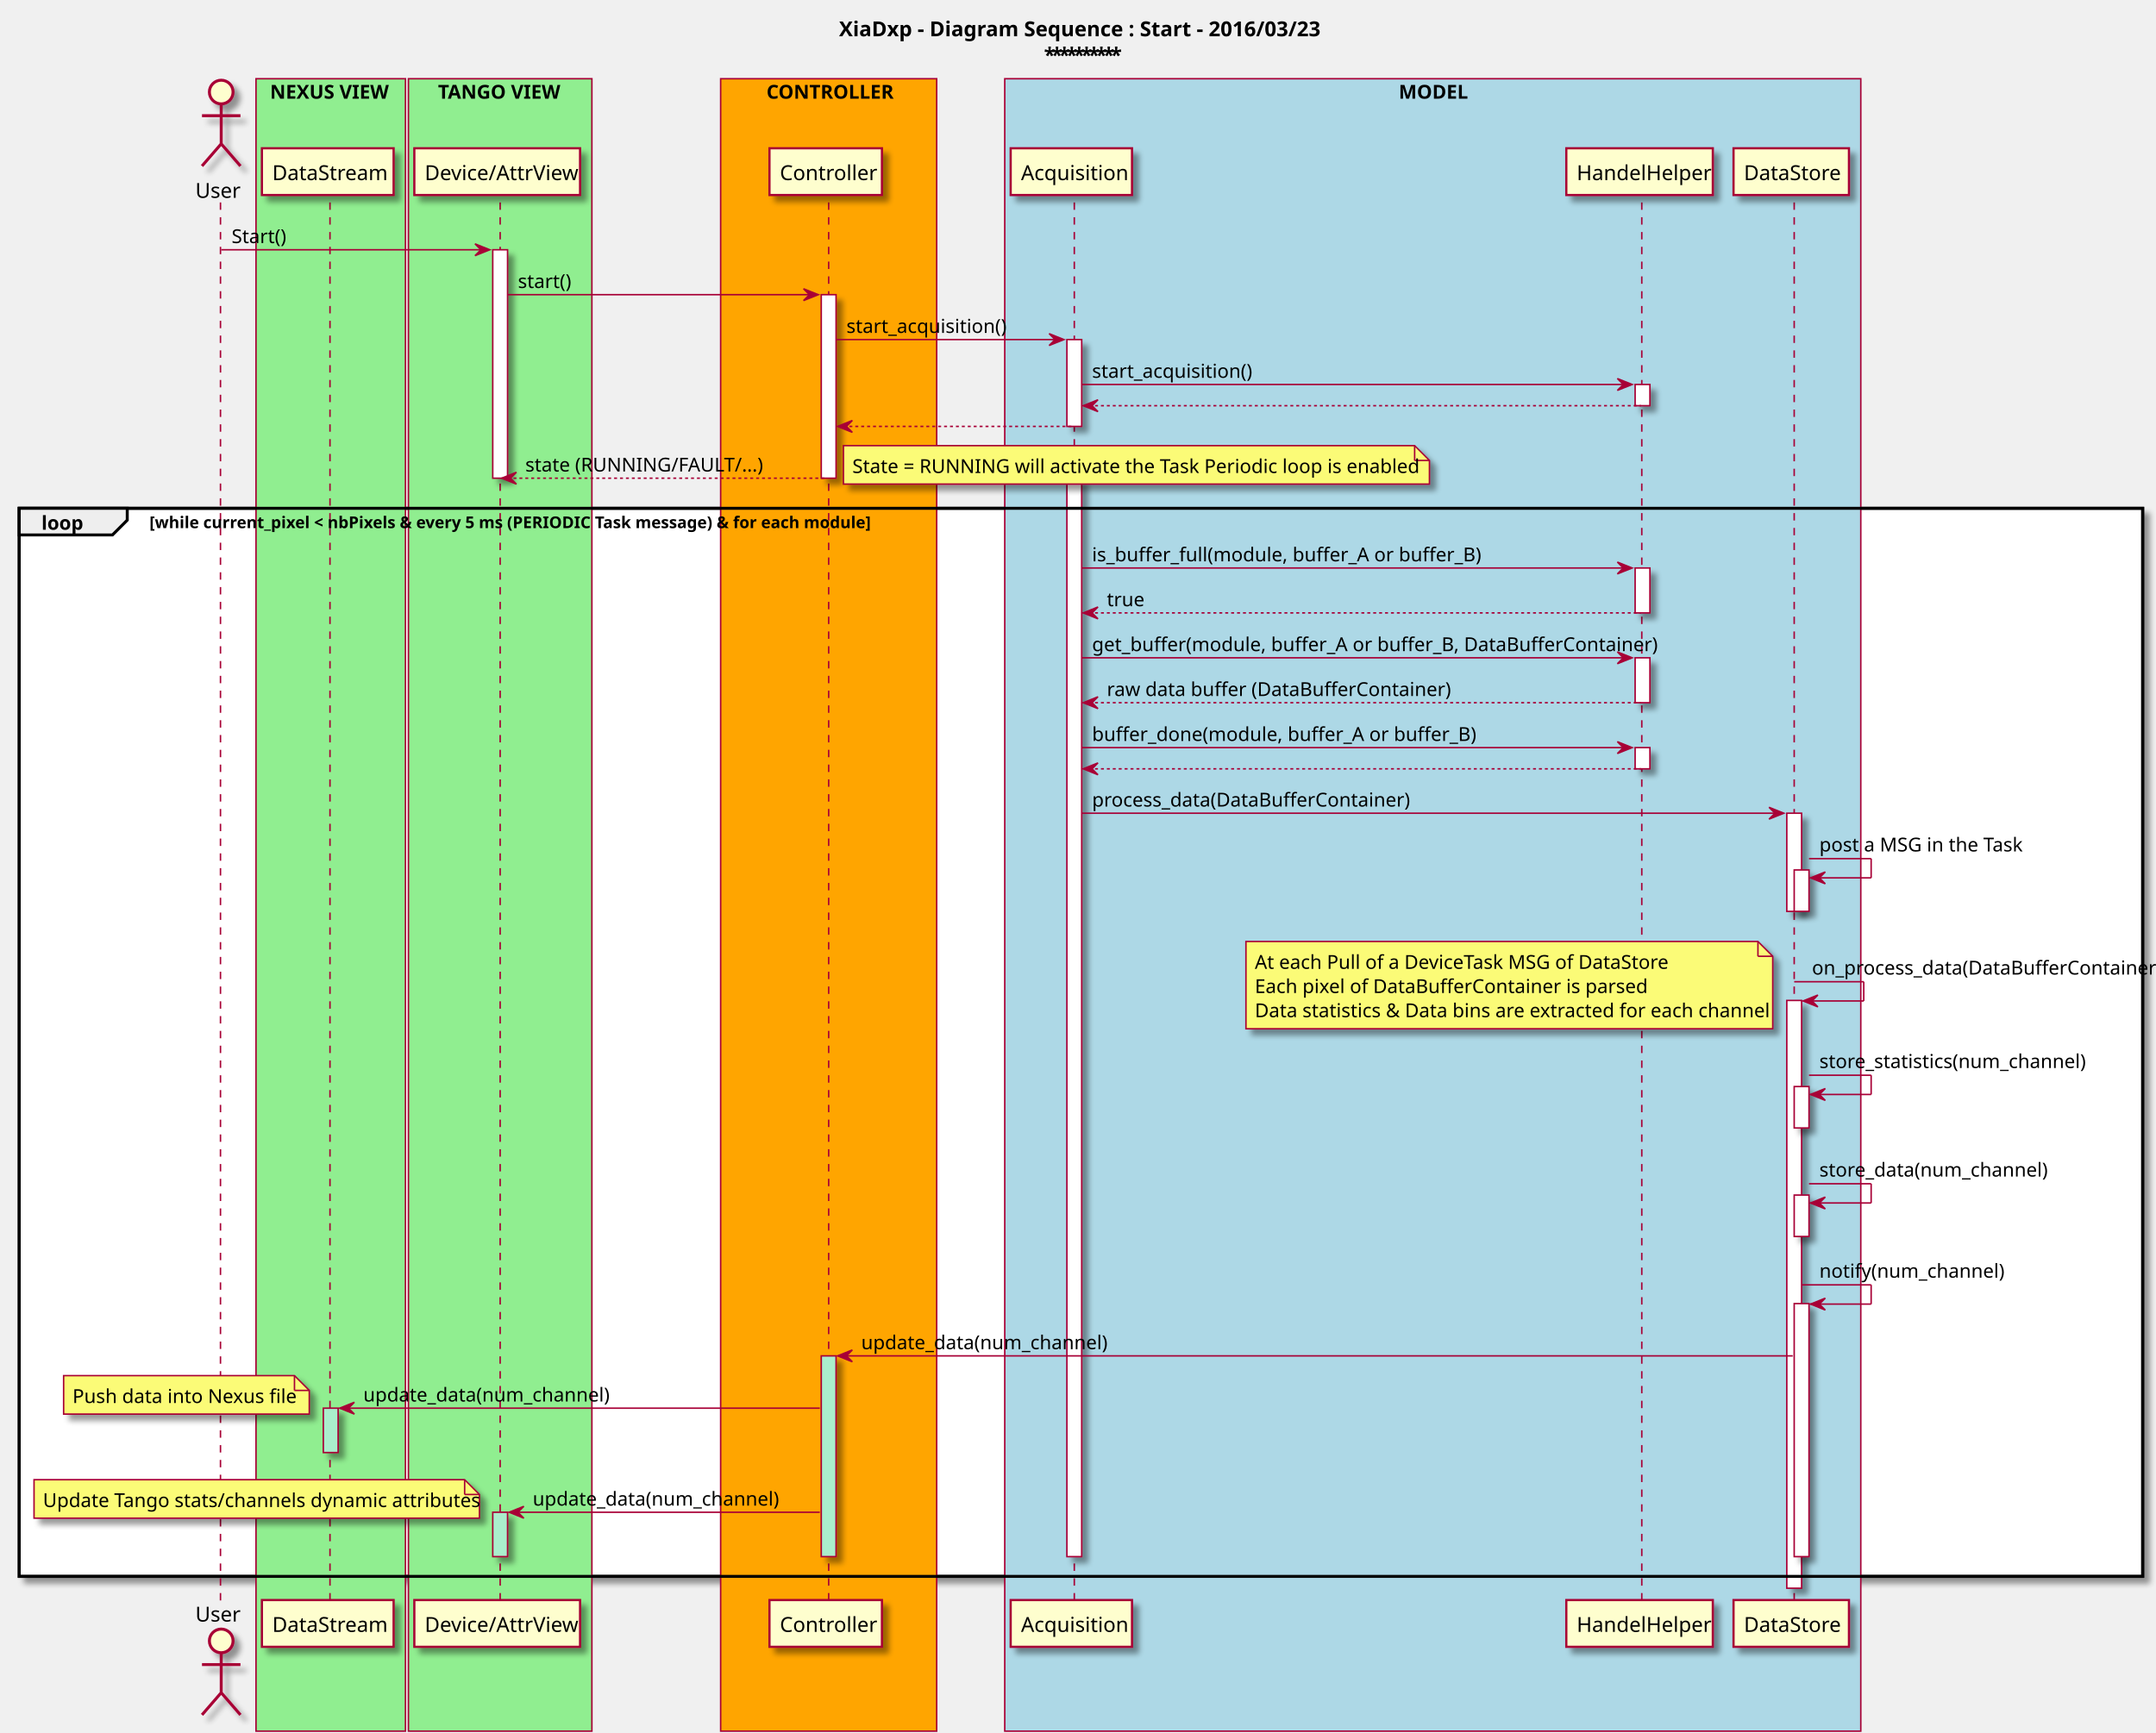
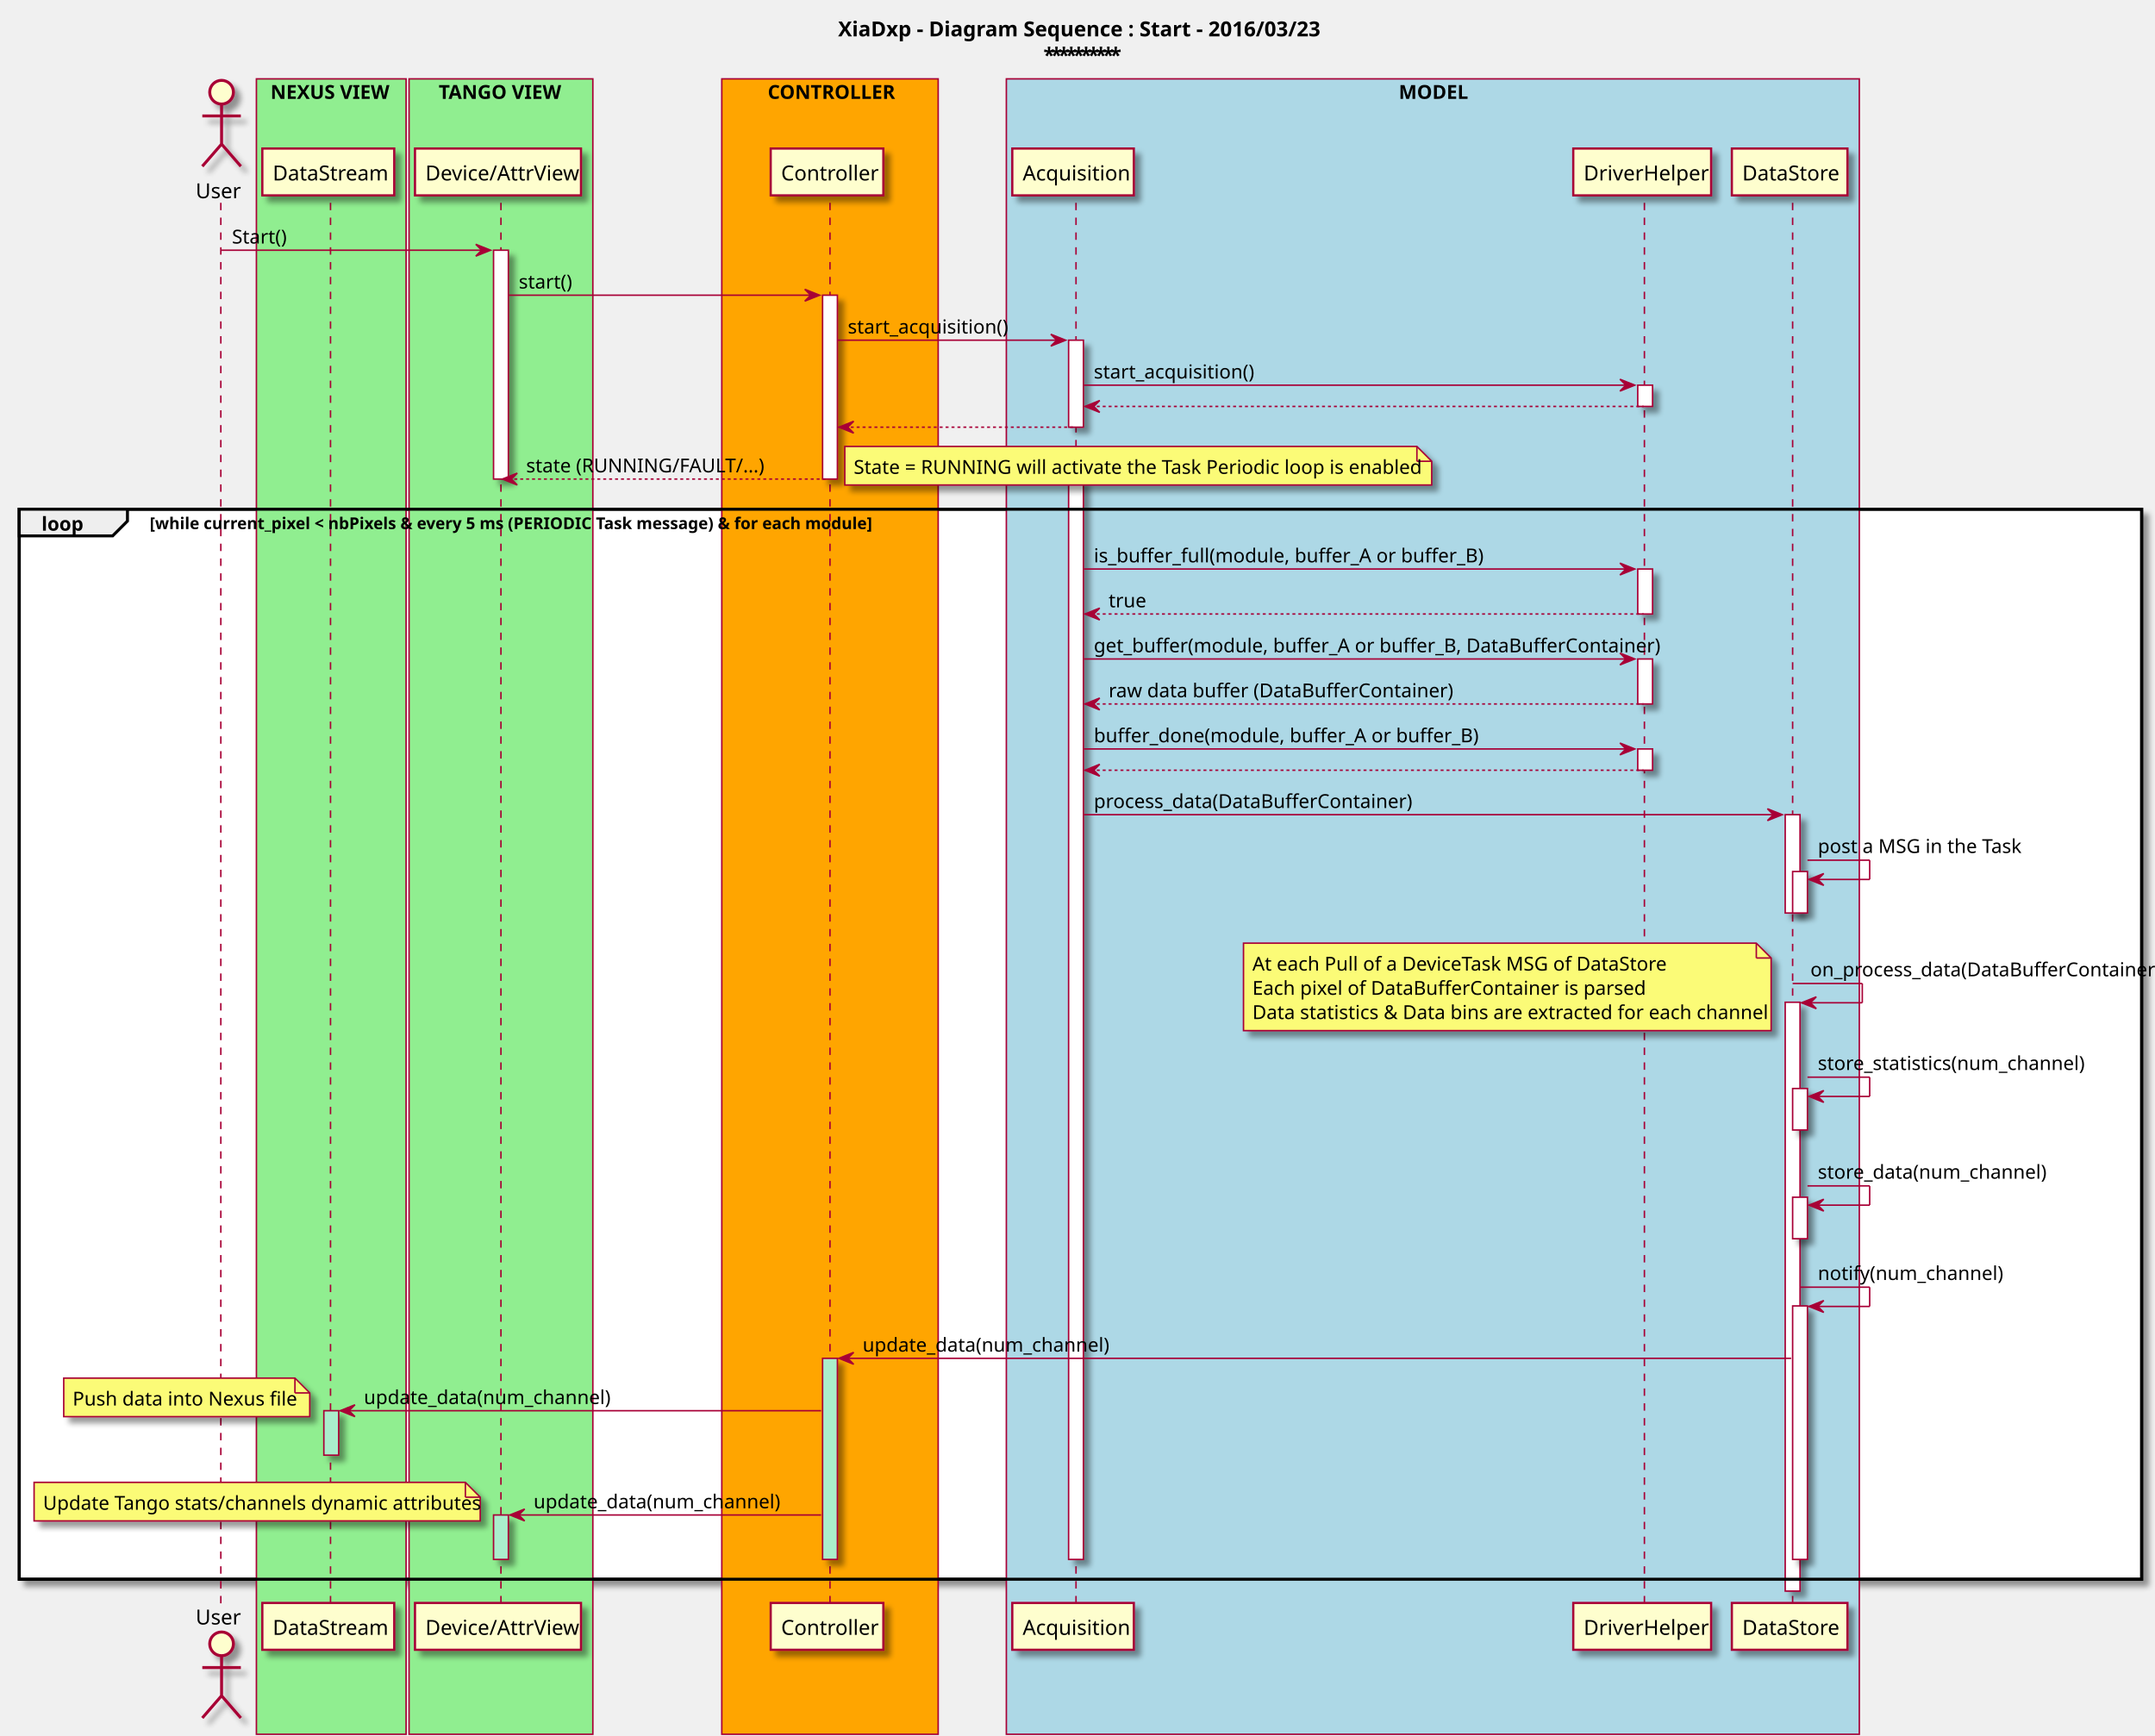
- <svg xmlns="http://www.w3.org/2000/svg" height="1171pt" style="width:1457px;height:1171px;" version="1.1" viewBox="0 0 1457 1171" width="1457pt">
+ <svg xmlns="http://www.w3.org/2000/svg" height="1171pt" style="width:1454px;height:1171px;" version="1.1" viewBox="0 0 1454 1171" width="1454pt">
  <defs>
    <filter height="300%" id="f1" width="300%" x="-1" y="-1">
      <feGaussianBlur result="blurOut" stdDeviation="2.0" />
      <feColorMatrix in="blurOut" result="blurOut2" type="matrix" values="0 0 0 0 0 0 0 0 0 0 0 0 0 0 0 0 0 0 .4 0" />
      <feOffset dx="4.0" dy="4.0" in="blurOut2" result="blurOut3" />
      <feBlend in="SourceGraphic" in2="blurOut3" mode="normal" />
    </filter>
  </defs>
  <g>
-     <text fill="#000000" font-family="sans-serif" font-size="14" font-weight="bold" lengthAdjust="spacingAndGlyphs" textLength="327" x="567" y="24.533">XiaDxp - Diagram Sequence  : Start - 2016/03/23</text>
-     <text fill="#000000" font-family="sans-serif" font-size="14" font-weight="bold" lengthAdjust="spacingAndGlyphs" textLength="5" x="705.5" y="42.143">*</text>
-     <text fill="#000000" font-family="sans-serif" font-size="14" font-weight="bold" lengthAdjust="spacingAndGlyphs" textLength="5" x="710.5" y="42.143">*</text>
-     <text fill="#000000" font-family="sans-serif" font-size="14" font-weight="bold" lengthAdjust="spacingAndGlyphs" textLength="5" x="715.5" y="42.143">*</text>
-     <text fill="#000000" font-family="sans-serif" font-size="14" font-weight="bold" lengthAdjust="spacingAndGlyphs" textLength="5" x="720.5" y="42.143">*</text>
-     <text fill="#000000" font-family="sans-serif" font-size="14" font-weight="bold" lengthAdjust="spacingAndGlyphs" textLength="5" x="725.5" y="42.143">*</text>
-     <text fill="#000000" font-family="sans-serif" font-size="14" font-weight="bold" lengthAdjust="spacingAndGlyphs" textLength="5" x="730.5" y="42.143">*</text>
-     <text fill="#000000" font-family="sans-serif" font-size="14" font-weight="bold" lengthAdjust="spacingAndGlyphs" textLength="5" x="735.5" y="42.143">*</text>
-     <text fill="#000000" font-family="sans-serif" font-size="14" font-weight="bold" lengthAdjust="spacingAndGlyphs" textLength="5" x="740.5" y="42.143">*</text>
-     <text fill="#000000" font-family="sans-serif" font-size="14" font-weight="bold" lengthAdjust="spacingAndGlyphs" textLength="5" x="745.5" y="42.143">*</text>
-     <text fill="#000000" font-family="sans-serif" font-size="14" font-weight="bold" lengthAdjust="spacingAndGlyphs" textLength="5" x="750.5" y="42.143">*</text>
+     <text fill="#000000" font-family="sans-serif" font-size="14" font-weight="bold" lengthAdjust="spacingAndGlyphs" textLength="327" x="565.5" y="24.533">XiaDxp - Diagram Sequence  : Start - 2016/03/23</text>
+     <text fill="#000000" font-family="sans-serif" font-size="14" font-weight="bold" lengthAdjust="spacingAndGlyphs" textLength="5" x="704" y="42.143">*</text>
+     <text fill="#000000" font-family="sans-serif" font-size="14" font-weight="bold" lengthAdjust="spacingAndGlyphs" textLength="5" x="709" y="42.143">*</text>
+     <text fill="#000000" font-family="sans-serif" font-size="14" font-weight="bold" lengthAdjust="spacingAndGlyphs" textLength="5" x="714" y="42.143">*</text>
+     <text fill="#000000" font-family="sans-serif" font-size="14" font-weight="bold" lengthAdjust="spacingAndGlyphs" textLength="5" x="719" y="42.143">*</text>
+     <text fill="#000000" font-family="sans-serif" font-size="14" font-weight="bold" lengthAdjust="spacingAndGlyphs" textLength="5" x="724" y="42.143">*</text>
+     <text fill="#000000" font-family="sans-serif" font-size="14" font-weight="bold" lengthAdjust="spacingAndGlyphs" textLength="5" x="729" y="42.143">*</text>
+     <text fill="#000000" font-family="sans-serif" font-size="14" font-weight="bold" lengthAdjust="spacingAndGlyphs" textLength="5" x="734" y="42.143">*</text>
+     <text fill="#000000" font-family="sans-serif" font-size="14" font-weight="bold" lengthAdjust="spacingAndGlyphs" textLength="5" x="739" y="42.143">*</text>
+     <text fill="#000000" font-family="sans-serif" font-size="14" font-weight="bold" lengthAdjust="spacingAndGlyphs" textLength="5" x="744" y="42.143">*</text>
+     <text fill="#000000" font-family="sans-serif" font-size="14" font-weight="bold" lengthAdjust="spacingAndGlyphs" textLength="5" x="749" y="42.143">*</text>
    <rect fill="#AAEECC" filter="url(#f1)" height="30" style="stroke: #A80036; stroke-width: 1.0;" width="10" x="218.5" y="951.859" />
    <rect fill="#FFFFFF" filter="url(#f1)" height="154.406" style="stroke: #A80036; stroke-width: 1.0;" width="10" x="333" y="168.828" />
    <rect fill="#AAEECC" filter="url(#f1)" height="30" style="stroke: #A80036; stroke-width: 1.0;" width="10" x="333" y="1022.211" />
    <rect fill="#FFFFFF" filter="url(#f1)" height="124.055" style="stroke: #A80036; stroke-width: 1.0;" width="10" x="555" y="199.18" />
    <rect fill="#AAEECC" filter="url(#f1)" height="135.703" style="stroke: #A80036; stroke-width: 1.0;" width="10" x="555" y="916.508" />
    <rect fill="#FFFFFF" filter="url(#f1)" height="58.703" style="stroke: #A80036; stroke-width: 1.0;" width="10" x="721" y="229.531" />
    <rect fill="#FFFFFF" filter="url(#f1)" height="728.977" style="stroke: #A80036; stroke-width: 1.0;" width="10" x="721" y="323.234" />
    <rect fill="#FFFFFF" filter="url(#f1)" height="14.352" style="stroke: #A80036; stroke-width: 1.0;" width="10" x="1105" y="259.883" />
    <rect fill="#FFFFFF" filter="url(#f1)" height="30.352" style="stroke: #A80036; stroke-width: 1.0;" width="10" x="1105" y="383.938" />
    <rect fill="#FFFFFF" filter="url(#f1)" height="30.352" style="stroke: #A80036; stroke-width: 1.0;" width="10" x="1105" y="444.641" />
    <rect fill="#FFFFFF" filter="url(#f1)" height="14.352" style="stroke: #A80036; stroke-width: 1.0;" width="10" x="1105" y="505.344" />
-     <rect fill="#FFFFFF" filter="url(#f1)" height="66.352" style="stroke: #A80036; stroke-width: 1.0;" width="10" x="1207.5" y="549.695" />
-     <rect fill="#FFFFFF" filter="url(#f1)" height="28" style="stroke: #A80036; stroke-width: 1.0;" width="10" x="1212.5" y="588.047" />
-     <rect fill="#FFFFFF" filter="url(#f1)" height="397.312" style="stroke: #A80036; stroke-width: 1.0;" width="10" x="1207.5" y="676.25" />
-     <rect fill="#FFFFFF" filter="url(#f1)" height="28" style="stroke: #A80036; stroke-width: 1.0;" width="10" x="1212.5" y="734.453" />
-     <rect fill="#FFFFFF" filter="url(#f1)" height="28" style="stroke: #A80036; stroke-width: 1.0;" width="10" x="1212.5" y="807.805" />
-     <rect fill="#FFFFFF" filter="url(#f1)" height="171.055" style="stroke: #A80036; stroke-width: 1.0;" width="10" x="1212.5" y="881.156" />
-     <rect fill="#FFFFFF" filter="url(#f1)" height="721.977" style="stroke: #000000; stroke-width: 2.0;" width="1435" x="13" y="343.586" />
+     <rect fill="#FFFFFF" filter="url(#f1)" height="66.352" style="stroke: #A80036; stroke-width: 1.0;" width="10" x="1204.5" y="549.695" />
+     <rect fill="#FFFFFF" filter="url(#f1)" height="28" style="stroke: #A80036; stroke-width: 1.0;" width="10" x="1209.5" y="588.047" />
+     <rect fill="#FFFFFF" filter="url(#f1)" height="397.312" style="stroke: #A80036; stroke-width: 1.0;" width="10" x="1204.5" y="676.25" />
+     <rect fill="#FFFFFF" filter="url(#f1)" height="28" style="stroke: #A80036; stroke-width: 1.0;" width="10" x="1209.5" y="734.453" />
+     <rect fill="#FFFFFF" filter="url(#f1)" height="28" style="stroke: #A80036; stroke-width: 1.0;" width="10" x="1209.5" y="807.805" />
+     <rect fill="#FFFFFF" filter="url(#f1)" height="171.055" style="stroke: #A80036; stroke-width: 1.0;" width="10" x="1209.5" y="881.156" />
+     <rect fill="#FFFFFF" filter="url(#f1)" height="721.977" style="stroke: #000000; stroke-width: 2.0;" width="1432" x="13" y="343.586" />
    <rect fill="#90EE90" height="1116.953" style="stroke: #A80036; stroke-width: 1.0;" width="101" x="173" y="53.219" />
    <text fill="#000000" font-family="sans-serif" font-size="13" font-weight="bold" lengthAdjust="spacingAndGlyphs" textLength="82" x="182.5" y="66.714">NEXUS VIEW</text>
    <rect fill="#90EE90" height="1116.953" style="stroke: #A80036; stroke-width: 1.0;" width="124" x="276" y="53.219" />
    <text fill="#000000" font-family="sans-serif" font-size="13" font-weight="bold" lengthAdjust="spacingAndGlyphs" textLength="84" x="296" y="66.714">TANGO VIEW</text>
    <rect fill="#FFA500" height="1116.953" style="stroke: #A80036; stroke-width: 1.0;" width="146" x="487" y="53.219" />
    <text fill="#000000" font-family="sans-serif" font-size="13" font-weight="bold" lengthAdjust="spacingAndGlyphs" textLength="88" x="518" y="66.714">CONTROLLER</text>
-     <rect fill="#ADD8E6" height="1116.953" style="stroke: #A80036; stroke-width: 1.0;" width="578.5" x="679" y="53.219" />
-     <text fill="#000000" font-family="sans-serif" font-size="13" font-weight="bold" lengthAdjust="spacingAndGlyphs" textLength="46" x="945.25" y="66.714">MODEL</text>
+     <rect fill="#ADD8E6" height="1116.953" style="stroke: #A80036; stroke-width: 1.0;" width="575.5" x="679" y="53.219" />
+     <text fill="#000000" font-family="sans-serif" font-size="13" font-weight="bold" lengthAdjust="spacingAndGlyphs" textLength="46" x="943.75" y="66.714">MODEL</text>
    <line style="stroke: #A80036; stroke-width: 1.0; stroke-dasharray: 5.0,5.0;" x1="149" x2="149" y1="136.828" y2="1082.562" />
    <line style="stroke: #A80036; stroke-width: 1.0; stroke-dasharray: 5.0,5.0;" x1="223" x2="223" y1="136.828" y2="1082.562" />
    <line style="stroke: #A80036; stroke-width: 1.0; stroke-dasharray: 5.0,5.0;" x1="338" x2="338" y1="136.828" y2="1082.562" />
    <line style="stroke: #A80036; stroke-width: 1.0; stroke-dasharray: 5.0,5.0;" x1="560" x2="560" y1="136.828" y2="1082.562" />
    <line style="stroke: #A80036; stroke-width: 1.0; stroke-dasharray: 5.0,5.0;" x1="726" x2="726" y1="136.828" y2="1082.562" />
    <line style="stroke: #A80036; stroke-width: 1.0; stroke-dasharray: 5.0,5.0;" x1="1109.5" x2="1109.5" y1="136.828" y2="1082.562" />
-     <line style="stroke: #A80036; stroke-width: 1.0; stroke-dasharray: 5.0,5.0;" x1="1212.5" x2="1212.5" y1="136.828" y2="1082.562" />
+     <line style="stroke: #A80036; stroke-width: 1.0; stroke-dasharray: 5.0,5.0;" x1="1209.5" x2="1209.5" y1="136.828" y2="1082.562" />
    <text fill="#000000" font-family="sans-serif" font-size="14" lengthAdjust="spacingAndGlyphs" textLength="29" x="132" y="133.752">User</text>
    <ellipse cx="149.5" cy="62.219" fill="#FEFECE" filter="url(#f1)" rx="8" ry="8" style="stroke: #A80036; stroke-width: 2.0;" />
    <path d="M149.5,70.219 L149.5,97.219 M136.5,78.219 L162.5,78.219 M149.5,97.219 L136.5,112.219 M149.5,97.219 L162.5,112.219 " fill="#FEFECE" filter="url(#f1)" style="stroke: #A80036; stroke-width: 2.0;" />
    <text fill="#000000" font-family="sans-serif" font-size="14" lengthAdjust="spacingAndGlyphs" textLength="29" x="132" y="1096.096">User</text>
    <ellipse cx="149.5" cy="1109.172" fill="#FEFECE" filter="url(#f1)" rx="8" ry="8" style="stroke: #A80036; stroke-width: 2.0;" />
    <path d="M149.5,1117.172 L149.5,1144.172 M136.5,1125.172 L162.5,1125.172 M149.5,1144.172 L136.5,1159.172 M149.5,1144.172 L162.5,1159.172 " fill="#FEFECE" filter="url(#f1)" style="stroke: #A80036; stroke-width: 2.0;" />
    <rect fill="#FEFECE" filter="url(#f1)" height="31.609" style="stroke: #A80036; stroke-width: 1.5;" width="89" x="177" y="100.219" />
    <text fill="#000000" font-family="sans-serif" font-size="14" lengthAdjust="spacingAndGlyphs" textLength="75" x="184" y="121.752">DataStream</text>
    <rect fill="#FEFECE" filter="url(#f1)" height="31.609" style="stroke: #A80036; stroke-width: 1.5;" width="89" x="177" y="1081.562" />
    <text fill="#000000" font-family="sans-serif" font-size="14" lengthAdjust="spacingAndGlyphs" textLength="75" x="184" y="1103.096">DataStream</text>
    <rect fill="#FEFECE" filter="url(#f1)" height="31.609" style="stroke: #A80036; stroke-width: 1.5;" width="112" x="280" y="100.219" />
    <text fill="#000000" font-family="sans-serif" font-size="14" lengthAdjust="spacingAndGlyphs" textLength="98" x="287" y="121.752">Device/AttrView</text>
    <rect fill="#FEFECE" filter="url(#f1)" height="31.609" style="stroke: #A80036; stroke-width: 1.5;" width="112" x="280" y="1081.562" />
    <text fill="#000000" font-family="sans-serif" font-size="14" lengthAdjust="spacingAndGlyphs" textLength="98" x="287" y="1103.096">Device/AttrView</text>
    <rect fill="#FEFECE" filter="url(#f1)" height="31.609" style="stroke: #A80036; stroke-width: 1.5;" width="76" x="520" y="100.219" />
    <text fill="#000000" font-family="sans-serif" font-size="14" lengthAdjust="spacingAndGlyphs" textLength="62" x="527" y="121.752">Controller</text>
    <rect fill="#FEFECE" filter="url(#f1)" height="31.609" style="stroke: #A80036; stroke-width: 1.5;" width="76" x="520" y="1081.562" />
    <text fill="#000000" font-family="sans-serif" font-size="14" lengthAdjust="spacingAndGlyphs" textLength="62" x="527" y="1103.096">Controller</text>
    <rect fill="#FEFECE" filter="url(#f1)" height="31.609" style="stroke: #A80036; stroke-width: 1.5;" width="82" x="683" y="100.219" />
    <text fill="#000000" font-family="sans-serif" font-size="14" lengthAdjust="spacingAndGlyphs" textLength="68" x="690" y="121.752">Acquisition</text>
    <rect fill="#FEFECE" filter="url(#f1)" height="31.609" style="stroke: #A80036; stroke-width: 1.5;" width="82" x="683" y="1081.562" />
    <text fill="#000000" font-family="sans-serif" font-size="14" lengthAdjust="spacingAndGlyphs" textLength="68" x="690" y="1103.096">Acquisition</text>
-     <rect fill="#FEFECE" filter="url(#f1)" height="31.609" style="stroke: #A80036; stroke-width: 1.5;" width="99" x="1058.5" y="100.219" />
-     <text fill="#000000" font-family="sans-serif" font-size="14" lengthAdjust="spacingAndGlyphs" textLength="85" x="1065.5" y="121.752">HandelHelper</text>
-     <rect fill="#FEFECE" filter="url(#f1)" height="31.609" style="stroke: #A80036; stroke-width: 1.5;" width="99" x="1058.5" y="1081.562" />
-     <text fill="#000000" font-family="sans-serif" font-size="14" lengthAdjust="spacingAndGlyphs" textLength="85" x="1065.5" y="1103.096">HandelHelper</text>
-     <rect fill="#FEFECE" filter="url(#f1)" height="31.609" style="stroke: #A80036; stroke-width: 1.5;" width="78" x="1171.5" y="100.219" />
-     <text fill="#000000" font-family="sans-serif" font-size="14" lengthAdjust="spacingAndGlyphs" textLength="64" x="1178.5" y="121.752">DataStore</text>
-     <rect fill="#FEFECE" filter="url(#f1)" height="31.609" style="stroke: #A80036; stroke-width: 1.5;" width="78" x="1171.5" y="1081.562" />
-     <text fill="#000000" font-family="sans-serif" font-size="14" lengthAdjust="spacingAndGlyphs" textLength="64" x="1178.5" y="1103.096">DataStore</text>
+     <rect fill="#FEFECE" filter="url(#f1)" height="31.609" style="stroke: #A80036; stroke-width: 1.5;" width="93" x="1061.5" y="100.219" />
+     <text fill="#000000" font-family="sans-serif" font-size="14" lengthAdjust="spacingAndGlyphs" textLength="79" x="1068.5" y="121.752">DriverHelper</text>
+     <rect fill="#FEFECE" filter="url(#f1)" height="31.609" style="stroke: #A80036; stroke-width: 1.5;" width="93" x="1061.5" y="1081.562" />
+     <text fill="#000000" font-family="sans-serif" font-size="14" lengthAdjust="spacingAndGlyphs" textLength="79" x="1068.5" y="1103.096">DriverHelper</text>
+     <rect fill="#FEFECE" filter="url(#f1)" height="31.609" style="stroke: #A80036; stroke-width: 1.5;" width="78" x="1168.5" y="100.219" />
+     <text fill="#000000" font-family="sans-serif" font-size="14" lengthAdjust="spacingAndGlyphs" textLength="64" x="1175.5" y="121.752">DataStore</text>
+     <rect fill="#FEFECE" filter="url(#f1)" height="31.609" style="stroke: #A80036; stroke-width: 1.5;" width="78" x="1168.5" y="1081.562" />
+     <text fill="#000000" font-family="sans-serif" font-size="14" lengthAdjust="spacingAndGlyphs" textLength="64" x="1175.5" y="1103.096">DataStore</text>
    <rect fill="#AAEECC" filter="url(#f1)" height="30" style="stroke: #A80036; stroke-width: 1.0;" width="10" x="218.5" y="951.859" />
    <rect fill="#FFFFFF" filter="url(#f1)" height="154.406" style="stroke: #A80036; stroke-width: 1.0;" width="10" x="333" y="168.828" />
    <rect fill="#AAEECC" filter="url(#f1)" height="30" style="stroke: #A80036; stroke-width: 1.0;" width="10" x="333" y="1022.211" />
    <rect fill="#FFFFFF" filter="url(#f1)" height="124.055" style="stroke: #A80036; stroke-width: 1.0;" width="10" x="555" y="199.18" />
    <rect fill="#AAEECC" filter="url(#f1)" height="135.703" style="stroke: #A80036; stroke-width: 1.0;" width="10" x="555" y="916.508" />
    <rect fill="#FFFFFF" filter="url(#f1)" height="58.703" style="stroke: #A80036; stroke-width: 1.0;" width="10" x="721" y="229.531" />
    <rect fill="#FFFFFF" filter="url(#f1)" height="728.977" style="stroke: #A80036; stroke-width: 1.0;" width="10" x="721" y="323.234" />
    <rect fill="#FFFFFF" filter="url(#f1)" height="14.352" style="stroke: #A80036; stroke-width: 1.0;" width="10" x="1105" y="259.883" />
    <rect fill="#FFFFFF" filter="url(#f1)" height="30.352" style="stroke: #A80036; stroke-width: 1.0;" width="10" x="1105" y="383.938" />
    <rect fill="#FFFFFF" filter="url(#f1)" height="30.352" style="stroke: #A80036; stroke-width: 1.0;" width="10" x="1105" y="444.641" />
    <rect fill="#FFFFFF" filter="url(#f1)" height="14.352" style="stroke: #A80036; stroke-width: 1.0;" width="10" x="1105" y="505.344" />
-     <rect fill="#FFFFFF" filter="url(#f1)" height="66.352" style="stroke: #A80036; stroke-width: 1.0;" width="10" x="1207.5" y="549.695" />
-     <rect fill="#FFFFFF" filter="url(#f1)" height="28" style="stroke: #A80036; stroke-width: 1.0;" width="10" x="1212.5" y="588.047" />
-     <rect fill="#FFFFFF" filter="url(#f1)" height="397.312" style="stroke: #A80036; stroke-width: 1.0;" width="10" x="1207.5" y="676.25" />
-     <rect fill="#FFFFFF" filter="url(#f1)" height="28" style="stroke: #A80036; stroke-width: 1.0;" width="10" x="1212.5" y="734.453" />
-     <rect fill="#FFFFFF" filter="url(#f1)" height="28" style="stroke: #A80036; stroke-width: 1.0;" width="10" x="1212.5" y="807.805" />
-     <rect fill="#FFFFFF" filter="url(#f1)" height="171.055" style="stroke: #A80036; stroke-width: 1.0;" width="10" x="1212.5" y="881.156" />
+     <rect fill="#FFFFFF" filter="url(#f1)" height="66.352" style="stroke: #A80036; stroke-width: 1.0;" width="10" x="1204.5" y="549.695" />
+     <rect fill="#FFFFFF" filter="url(#f1)" height="28" style="stroke: #A80036; stroke-width: 1.0;" width="10" x="1209.5" y="588.047" />
+     <rect fill="#FFFFFF" filter="url(#f1)" height="397.312" style="stroke: #A80036; stroke-width: 1.0;" width="10" x="1204.5" y="676.25" />
+     <rect fill="#FFFFFF" filter="url(#f1)" height="28" style="stroke: #A80036; stroke-width: 1.0;" width="10" x="1209.5" y="734.453" />
+     <rect fill="#FFFFFF" filter="url(#f1)" height="28" style="stroke: #A80036; stroke-width: 1.0;" width="10" x="1209.5" y="807.805" />
+     <rect fill="#FFFFFF" filter="url(#f1)" height="171.055" style="stroke: #A80036; stroke-width: 1.0;" width="10" x="1209.5" y="881.156" />
    <polygon fill="#A80036" points="321,164.828,331,168.828,321,172.828,325,168.828" style="stroke: #A80036; stroke-width: 1.0;" />
    <line style="stroke: #A80036; stroke-width: 1.0;" x1="149.5" x2="327" y1="168.828" y2="168.828" />
    <text fill="#000000" font-family="sans-serif" font-size="13" lengthAdjust="spacingAndGlyphs" textLength="36" x="156.5" y="164.323">Start()</text>
    <polygon fill="#A80036" points="543,195.18,553,199.18,543,203.18,547,199.18" style="stroke: #A80036; stroke-width: 1.0;" />
    <line style="stroke: #A80036; stroke-width: 1.0;" x1="343" x2="549" y1="199.18" y2="199.18" />
    <text fill="#000000" font-family="sans-serif" font-size="13" lengthAdjust="spacingAndGlyphs" textLength="34" x="350" y="194.675">start()</text>
    <polygon fill="#A80036" points="709,225.531,719,229.531,709,233.531,713,229.531" style="stroke: #A80036; stroke-width: 1.0;" />
    <line style="stroke: #A80036; stroke-width: 1.0;" x1="565" x2="715" y1="229.531" y2="229.531" />
    <text fill="#000000" font-family="sans-serif" font-size="13" lengthAdjust="spacingAndGlyphs" textLength="103" x="572" y="225.026">start_acquisition()</text>
    <polygon fill="#A80036" points="1093,255.883,1103,259.883,1093,263.883,1097,259.883" style="stroke: #A80036; stroke-width: 1.0;" />
    <line style="stroke: #A80036; stroke-width: 1.0;" x1="731" x2="1099" y1="259.883" y2="259.883" />
    <text fill="#000000" font-family="sans-serif" font-size="13" lengthAdjust="spacingAndGlyphs" textLength="103" x="738" y="255.378">start_acquisition()</text>
    <polygon fill="#A80036" points="742,270.234,732,274.234,742,278.234,738,274.234" style="stroke: #A80036; stroke-width: 1.0;" />
    <line style="stroke: #A80036; stroke-width: 1.0; stroke-dasharray: 2.0,2.0;" x1="736" x2="1109" y1="274.234" y2="274.234" />
    <polygon fill="#A80036" points="576,284.234,566,288.234,576,292.234,572,288.234" style="stroke: #A80036; stroke-width: 1.0;" />
    <line style="stroke: #A80036; stroke-width: 1.0; stroke-dasharray: 2.0,2.0;" x1="570" x2="725" y1="288.234" y2="288.234" />
    <polygon fill="#A80036" points="349,319.234,339,323.234,349,327.234,345,323.234" style="stroke: #A80036; stroke-width: 1.0;" />
    <line style="stroke: #A80036; stroke-width: 1.0; stroke-dasharray: 2.0,2.0;" x1="343" x2="559" y1="323.234" y2="323.234" />
    <text fill="#000000" font-family="sans-serif" font-size="13" lengthAdjust="spacingAndGlyphs" textLength="159" x="355" y="318.729">state (RUNNING/FAULT/...)</text>
    <polygon fill="#FBFB77" filter="url(#f1)" points="570,301.234,570,327.234,966,327.234,966,311.234,956,301.234,570,301.234" style="stroke: #A80036; stroke-width: 1.0;" />
    <line style="stroke: #A80036; stroke-width: 1.0;" x1="956" x2="956" y1="301.234" y2="311.234" />
    <line style="stroke: #A80036; stroke-width: 1.0;" x1="966" x2="956" y1="311.234" y2="311.234" />
    <text fill="#000000" font-family="sans-serif" font-size="13" lengthAdjust="spacingAndGlyphs" textLength="371" x="576" y="319.729">State = RUNNING will activate the Task Periodic loop is enabled</text>
-     <rect fill="none" height="721.977" style="stroke: #000000; stroke-width: 2.0;" width="1435" x="13" y="343.586" />
+     <rect fill="none" height="721.977" style="stroke: #000000; stroke-width: 2.0;" width="1432" x="13" y="343.586" />
    <polygon fill="#EEEEEE" points="13,343.586,86,343.586,86,351.586,76,361.586,13,361.586,13,343.586" style="stroke: #000000; stroke-width: 2.0;" />
    <text fill="#000000" font-family="sans-serif" font-size="13" font-weight="bold" lengthAdjust="spacingAndGlyphs" textLength="28" x="28" y="358.081">loop</text>
    <text fill="#000000" font-family="sans-serif" font-size="11" font-weight="bold" lengthAdjust="spacingAndGlyphs" textLength="500" x="101" y="357.005">[while  current_pixel &lt; nbPixels &amp; every 5 ms (PERIODIC Task message) &amp; for each module]</text>
    <polygon fill="#A80036" points="1093,379.938,1103,383.938,1093,387.938,1097,383.938" style="stroke: #A80036; stroke-width: 1.0;" />
    <line style="stroke: #A80036; stroke-width: 1.0;" x1="731" x2="1099" y1="383.938" y2="383.938" />
    <text fill="#000000" font-family="sans-serif" font-size="13" lengthAdjust="spacingAndGlyphs" textLength="242" x="738" y="379.433">is_buffer_full(module, buffer_A or buffer_B)</text>
    <polygon fill="#A80036" points="742,410.289,732,414.289,742,418.289,738,414.289" style="stroke: #A80036; stroke-width: 1.0;" />
    <line style="stroke: #A80036; stroke-width: 1.0; stroke-dasharray: 2.0,2.0;" x1="736" x2="1109" y1="414.289" y2="414.289" />
    <text fill="#000000" font-family="sans-serif" font-size="13" lengthAdjust="spacingAndGlyphs" textLength="22" x="748" y="409.784">true</text>
    <polygon fill="#A80036" points="1093,440.641,1103,444.641,1093,448.641,1097,444.641" style="stroke: #A80036; stroke-width: 1.0;" />
    <line style="stroke: #A80036; stroke-width: 1.0;" x1="731" x2="1099" y1="444.641" y2="444.641" />
    <text fill="#000000" font-family="sans-serif" font-size="13" lengthAdjust="spacingAndGlyphs" textLength="350" x="738" y="440.136">get_buffer(module, buffer_A or buffer_B, DataBufferContainer)</text>
    <polygon fill="#A80036" points="742,470.992,732,474.992,742,478.992,738,474.992" style="stroke: #A80036; stroke-width: 1.0;" />
    <line style="stroke: #A80036; stroke-width: 1.0; stroke-dasharray: 2.0,2.0;" x1="736" x2="1109" y1="474.992" y2="474.992" />
    <text fill="#000000" font-family="sans-serif" font-size="13" lengthAdjust="spacingAndGlyphs" textLength="211" x="748" y="470.487">raw data buffer (DataBufferContainer)</text>
    <polygon fill="#A80036" points="1093,501.344,1103,505.344,1093,509.344,1097,505.344" style="stroke: #A80036; stroke-width: 1.0;" />
    <line style="stroke: #A80036; stroke-width: 1.0;" x1="731" x2="1099" y1="505.344" y2="505.344" />
    <text fill="#000000" font-family="sans-serif" font-size="13" lengthAdjust="spacingAndGlyphs" textLength="237" x="738" y="500.839">buffer_done(module, buffer_A or buffer_B)</text>
    <polygon fill="#A80036" points="742,515.695,732,519.695,742,523.695,738,519.695" style="stroke: #A80036; stroke-width: 1.0;" />
    <line style="stroke: #A80036; stroke-width: 1.0; stroke-dasharray: 2.0,2.0;" x1="736" x2="1109" y1="519.695" y2="519.695" />
-     <polygon fill="#A80036" points="1195.5,545.695,1205.5,549.695,1195.5,553.695,1199.5,549.695" style="stroke: #A80036; stroke-width: 1.0;" />
-     <line style="stroke: #A80036; stroke-width: 1.0;" x1="731" x2="1201.5" y1="549.695" y2="549.695" />
+     <polygon fill="#A80036" points="1192.5,545.695,1202.5,549.695,1192.5,553.695,1196.5,549.695" style="stroke: #A80036; stroke-width: 1.0;" />
+     <line style="stroke: #A80036; stroke-width: 1.0;" x1="731" x2="1198.5" y1="549.695" y2="549.695" />
    <text fill="#000000" font-family="sans-serif" font-size="13" lengthAdjust="spacingAndGlyphs" textLength="201" x="738" y="545.19">process_data(DataBufferContainer)</text>
-     <line style="stroke: #A80036; stroke-width: 1.0;" x1="1222.5" x2="1264.5" y1="580.398" y2="580.398" />
-     <line style="stroke: #A80036; stroke-width: 1.0;" x1="1264.5" x2="1264.5" y1="580.398" y2="593.398" />
-     <line style="stroke: #A80036; stroke-width: 1.0;" x1="1223.5" x2="1264.5" y1="593.398" y2="593.398" />
-     <polygon fill="#A80036" points="1233.5,589.398,1223.5,593.398,1233.5,597.398,1229.5,593.398" style="stroke: #A80036; stroke-width: 1.0;" />
-     <text fill="#000000" font-family="sans-serif" font-size="13" lengthAdjust="spacingAndGlyphs" textLength="138" x="1229.5" y="575.542">post a MSG in the Task</text>
-     <line style="stroke: #A80036; stroke-width: 1.0;" x1="1212.5" x2="1259.5" y1="663.602" y2="663.602" />
-     <line style="stroke: #A80036; stroke-width: 1.0;" x1="1259.5" x2="1259.5" y1="663.602" y2="676.602" />
-     <line style="stroke: #A80036; stroke-width: 1.0;" x1="1218.5" x2="1259.5" y1="676.602" y2="676.602" />
-     <polygon fill="#A80036" points="1228.5,672.602,1218.5,676.602,1228.5,680.602,1224.5,676.602" style="stroke: #A80036; stroke-width: 1.0;" />
-     <text fill="#000000" font-family="sans-serif" font-size="13" lengthAdjust="spacingAndGlyphs" textLength="222" x="1224.5" y="658.745">on_process_data(DataBufferContainer)</text>
-     <polygon fill="#FBFB77" filter="url(#f1)" points="842,636.398,842,695.398,1198,695.398,1198,646.398,1188,636.398,842,636.398" style="stroke: #A80036; stroke-width: 1.0;" />
-     <line style="stroke: #A80036; stroke-width: 1.0;" x1="1188" x2="1188" y1="636.398" y2="646.398" />
-     <line style="stroke: #A80036; stroke-width: 1.0;" x1="1198" x2="1188" y1="646.398" y2="646.398" />
-     <text fill="#000000" font-family="sans-serif" font-size="13" lengthAdjust="spacingAndGlyphs" textLength="276" x="848" y="654.894">At each Pull of a DeviceTask MSG of DataStore</text>
-     <text fill="#000000" font-family="sans-serif" font-size="13" lengthAdjust="spacingAndGlyphs" textLength="255" x="848" y="671.245">Each pixel of  DataBufferContainer is parsed</text>
-     <text fill="#000000" font-family="sans-serif" font-size="13" lengthAdjust="spacingAndGlyphs" textLength="335" x="848" y="687.597">Data statistics &amp; Data bins are extracted for each channel</text>
-     <line style="stroke: #A80036; stroke-width: 1.0;" x1="1222.5" x2="1264.5" y1="726.805" y2="726.805" />
-     <line style="stroke: #A80036; stroke-width: 1.0;" x1="1264.5" x2="1264.5" y1="726.805" y2="739.805" />
-     <line style="stroke: #A80036; stroke-width: 1.0;" x1="1223.5" x2="1264.5" y1="739.805" y2="739.805" />
-     <polygon fill="#A80036" points="1233.5,735.805,1223.5,739.805,1233.5,743.805,1229.5,739.805" style="stroke: #A80036; stroke-width: 1.0;" />
-     <text fill="#000000" font-family="sans-serif" font-size="13" lengthAdjust="spacingAndGlyphs" textLength="174" x="1229.5" y="721.948">store_statistics(num_channel)</text>
-     <line style="stroke: #A80036; stroke-width: 1.0;" x1="1222.5" x2="1264.5" y1="800.156" y2="800.156" />
-     <line style="stroke: #A80036; stroke-width: 1.0;" x1="1264.5" x2="1264.5" y1="800.156" y2="813.156" />
-     <line style="stroke: #A80036; stroke-width: 1.0;" x1="1223.5" x2="1264.5" y1="813.156" y2="813.156" />
-     <polygon fill="#A80036" points="1233.5,809.156,1223.5,813.156,1233.5,817.156,1229.5,813.156" style="stroke: #A80036; stroke-width: 1.0;" />
-     <text fill="#000000" font-family="sans-serif" font-size="13" lengthAdjust="spacingAndGlyphs" textLength="146" x="1229.5" y="795.3">store_data(num_channel)</text>
-     <line style="stroke: #A80036; stroke-width: 1.0;" x1="1217.5" x2="1264.5" y1="868.508" y2="868.508" />
-     <line style="stroke: #A80036; stroke-width: 1.0;" x1="1264.5" x2="1264.5" y1="868.508" y2="881.508" />
-     <line style="stroke: #A80036; stroke-width: 1.0;" x1="1223.5" x2="1264.5" y1="881.508" y2="881.508" />
-     <polygon fill="#A80036" points="1233.5,877.508,1223.5,881.508,1233.5,885.508,1229.5,881.508" style="stroke: #A80036; stroke-width: 1.0;" />
-     <text fill="#000000" font-family="sans-serif" font-size="13" lengthAdjust="spacingAndGlyphs" textLength="116" x="1229.5" y="863.651">notify(num_channel)</text>
+     <line style="stroke: #A80036; stroke-width: 1.0;" x1="1219.5" x2="1261.5" y1="580.398" y2="580.398" />
+     <line style="stroke: #A80036; stroke-width: 1.0;" x1="1261.5" x2="1261.5" y1="580.398" y2="593.398" />
+     <line style="stroke: #A80036; stroke-width: 1.0;" x1="1220.5" x2="1261.5" y1="593.398" y2="593.398" />
+     <polygon fill="#A80036" points="1230.5,589.398,1220.5,593.398,1230.5,597.398,1226.5,593.398" style="stroke: #A80036; stroke-width: 1.0;" />
+     <text fill="#000000" font-family="sans-serif" font-size="13" lengthAdjust="spacingAndGlyphs" textLength="138" x="1226.5" y="575.542">post a MSG in the Task</text>
+     <line style="stroke: #A80036; stroke-width: 1.0;" x1="1209.5" x2="1256.5" y1="663.602" y2="663.602" />
+     <line style="stroke: #A80036; stroke-width: 1.0;" x1="1256.5" x2="1256.5" y1="663.602" y2="676.602" />
+     <line style="stroke: #A80036; stroke-width: 1.0;" x1="1215.5" x2="1256.5" y1="676.602" y2="676.602" />
+     <polygon fill="#A80036" points="1225.5,672.602,1215.5,676.602,1225.5,680.602,1221.5,676.602" style="stroke: #A80036; stroke-width: 1.0;" />
+     <text fill="#000000" font-family="sans-serif" font-size="13" lengthAdjust="spacingAndGlyphs" textLength="222" x="1221.5" y="658.745">on_process_data(DataBufferContainer)</text>
+     <polygon fill="#FBFB77" filter="url(#f1)" points="839,636.398,839,695.398,1195,695.398,1195,646.398,1185,636.398,839,636.398" style="stroke: #A80036; stroke-width: 1.0;" />
+     <line style="stroke: #A80036; stroke-width: 1.0;" x1="1185" x2="1185" y1="636.398" y2="646.398" />
+     <line style="stroke: #A80036; stroke-width: 1.0;" x1="1195" x2="1185" y1="646.398" y2="646.398" />
+     <text fill="#000000" font-family="sans-serif" font-size="13" lengthAdjust="spacingAndGlyphs" textLength="276" x="845" y="654.894">At each Pull of a DeviceTask MSG of DataStore</text>
+     <text fill="#000000" font-family="sans-serif" font-size="13" lengthAdjust="spacingAndGlyphs" textLength="255" x="845" y="671.245">Each pixel of  DataBufferContainer is parsed</text>
+     <text fill="#000000" font-family="sans-serif" font-size="13" lengthAdjust="spacingAndGlyphs" textLength="335" x="845" y="687.597">Data statistics &amp; Data bins are extracted for each channel</text>
+     <line style="stroke: #A80036; stroke-width: 1.0;" x1="1219.5" x2="1261.5" y1="726.805" y2="726.805" />
+     <line style="stroke: #A80036; stroke-width: 1.0;" x1="1261.5" x2="1261.5" y1="726.805" y2="739.805" />
+     <line style="stroke: #A80036; stroke-width: 1.0;" x1="1220.5" x2="1261.5" y1="739.805" y2="739.805" />
+     <polygon fill="#A80036" points="1230.5,735.805,1220.5,739.805,1230.5,743.805,1226.5,739.805" style="stroke: #A80036; stroke-width: 1.0;" />
+     <text fill="#000000" font-family="sans-serif" font-size="13" lengthAdjust="spacingAndGlyphs" textLength="174" x="1226.5" y="721.948">store_statistics(num_channel)</text>
+     <line style="stroke: #A80036; stroke-width: 1.0;" x1="1219.5" x2="1261.5" y1="800.156" y2="800.156" />
+     <line style="stroke: #A80036; stroke-width: 1.0;" x1="1261.5" x2="1261.5" y1="800.156" y2="813.156" />
+     <line style="stroke: #A80036; stroke-width: 1.0;" x1="1220.5" x2="1261.5" y1="813.156" y2="813.156" />
+     <polygon fill="#A80036" points="1230.5,809.156,1220.5,813.156,1230.5,817.156,1226.5,813.156" style="stroke: #A80036; stroke-width: 1.0;" />
+     <text fill="#000000" font-family="sans-serif" font-size="13" lengthAdjust="spacingAndGlyphs" textLength="146" x="1226.5" y="795.3">store_data(num_channel)</text>
+     <line style="stroke: #A80036; stroke-width: 1.0;" x1="1214.5" x2="1261.5" y1="868.508" y2="868.508" />
+     <line style="stroke: #A80036; stroke-width: 1.0;" x1="1261.5" x2="1261.5" y1="868.508" y2="881.508" />
+     <line style="stroke: #A80036; stroke-width: 1.0;" x1="1220.5" x2="1261.5" y1="881.508" y2="881.508" />
+     <polygon fill="#A80036" points="1230.5,877.508,1220.5,881.508,1230.5,885.508,1226.5,881.508" style="stroke: #A80036; stroke-width: 1.0;" />
+     <text fill="#000000" font-family="sans-serif" font-size="13" lengthAdjust="spacingAndGlyphs" textLength="116" x="1226.5" y="863.651">notify(num_channel)</text>
    <polygon fill="#A80036" points="576,912.508,566,916.508,576,920.508,572,916.508" style="stroke: #A80036; stroke-width: 1.0;" />
-     <line style="stroke: #A80036; stroke-width: 1.0;" x1="570" x2="1211.5" y1="916.508" y2="916.508" />
+     <line style="stroke: #A80036; stroke-width: 1.0;" x1="570" x2="1208.5" y1="916.508" y2="916.508" />
    <text fill="#000000" font-family="sans-serif" font-size="13" lengthAdjust="spacingAndGlyphs" textLength="156" x="582" y="912.003">update_data(num_channel)</text>
    <polygon fill="#A80036" points="239.5,947.859,229.5,951.859,239.5,955.859,235.5,951.859" style="stroke: #A80036; stroke-width: 1.0;" />
    <line style="stroke: #A80036; stroke-width: 1.0;" x1="233.5" x2="554" y1="951.859" y2="951.859" />
    <text fill="#000000" font-family="sans-serif" font-size="13" lengthAdjust="spacingAndGlyphs" textLength="156" x="245.5" y="947.355">update_data(num_channel)</text>
    <polygon fill="#FBFB77" filter="url(#f1)" points="43,929.859,43,955.859,209,955.859,209,939.859,199,929.859,43,929.859" style="stroke: #A80036; stroke-width: 1.0;" />
    <line style="stroke: #A80036; stroke-width: 1.0;" x1="199" x2="199" y1="929.859" y2="939.859" />
    <line style="stroke: #A80036; stroke-width: 1.0;" x1="209" x2="199" y1="939.859" y2="939.859" />
    <text fill="#000000" font-family="sans-serif" font-size="13" lengthAdjust="spacingAndGlyphs" textLength="145" x="49" y="948.355">Push data into Nexus file</text>
    <polygon fill="#A80036" points="354,1018.211,344,1022.211,354,1026.211,350,1022.211" style="stroke: #A80036; stroke-width: 1.0;" />
    <line style="stroke: #A80036; stroke-width: 1.0;" x1="348" x2="554" y1="1022.211" y2="1022.211" />
    <text fill="#000000" font-family="sans-serif" font-size="13" lengthAdjust="spacingAndGlyphs" textLength="156" x="360" y="1017.706">update_data(num_channel)</text>
    <polygon fill="#FBFB77" filter="url(#f1)" points="23,1000.211,23,1026.211,324,1026.211,324,1010.211,314,1000.211,23,1000.211" style="stroke: #A80036; stroke-width: 1.0;" />
    <line style="stroke: #A80036; stroke-width: 1.0;" x1="314" x2="314" y1="1000.211" y2="1010.211" />
    <line style="stroke: #A80036; stroke-width: 1.0;" x1="324" x2="314" y1="1010.211" y2="1010.211" />
    <text fill="#000000" font-family="sans-serif" font-size="13" lengthAdjust="spacingAndGlyphs" textLength="280" x="29" y="1018.706">Update Tango stats/channels dynamic attributes</text>
  </g>
</svg>
